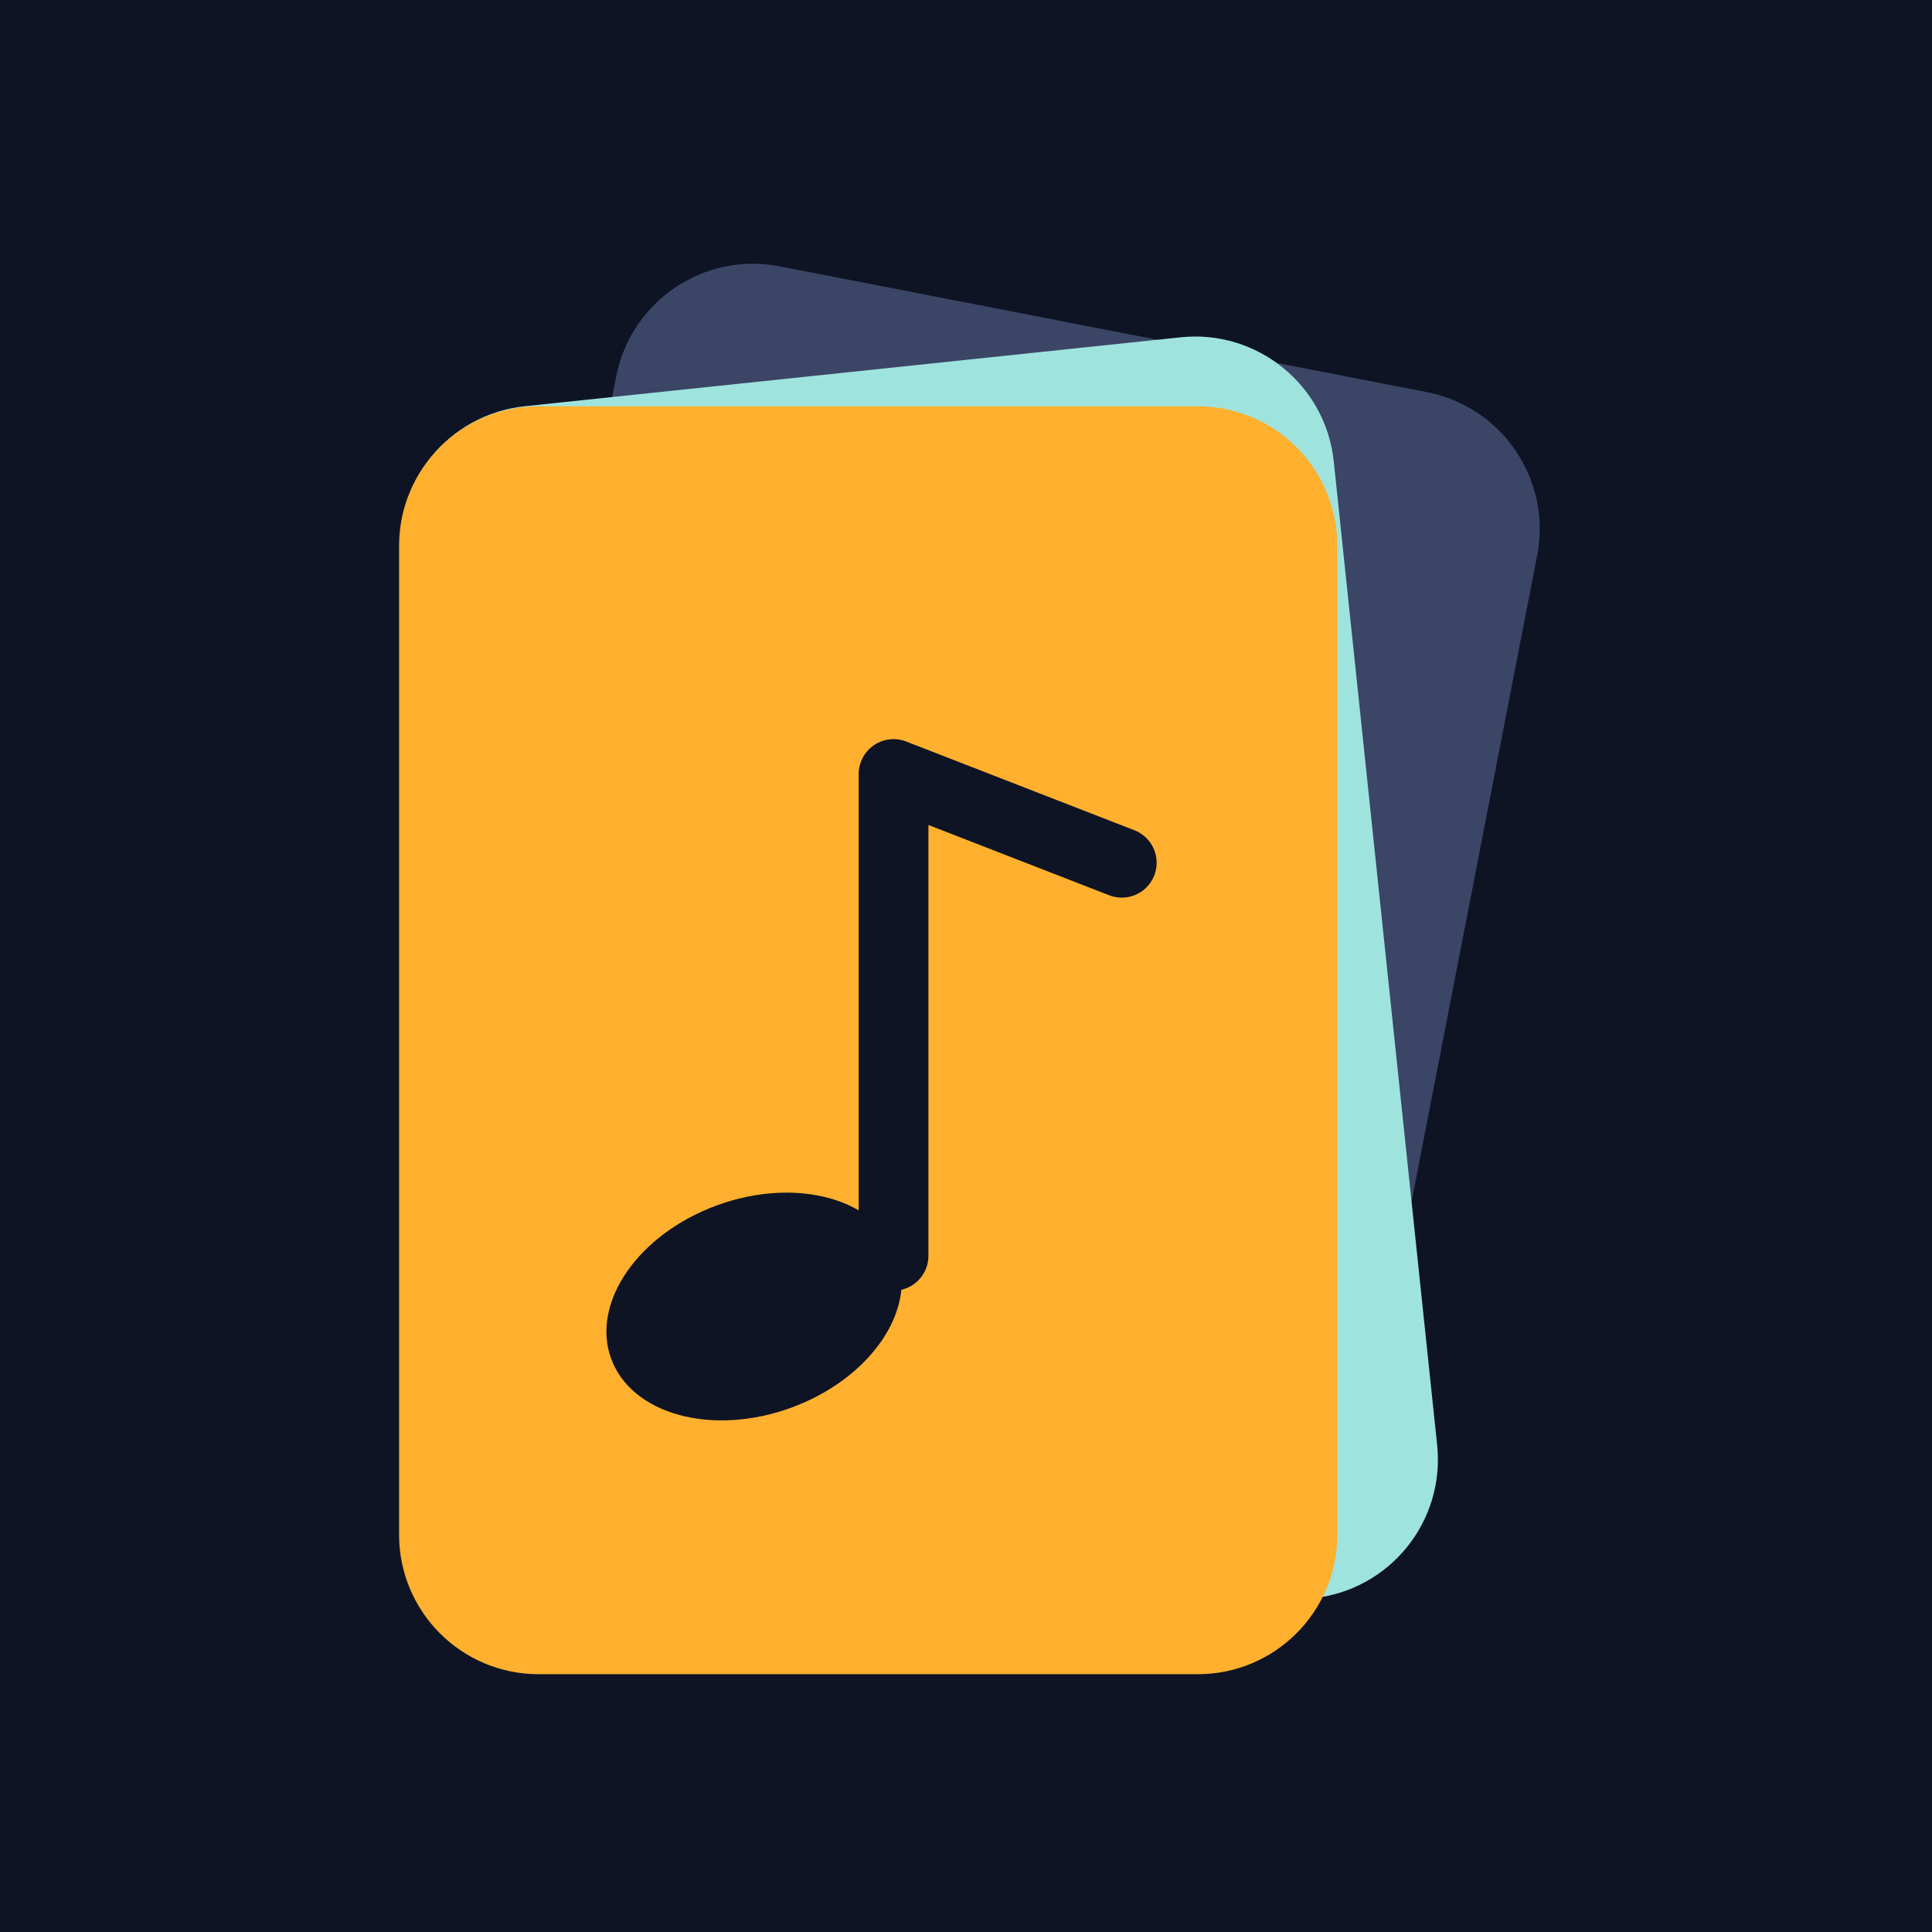
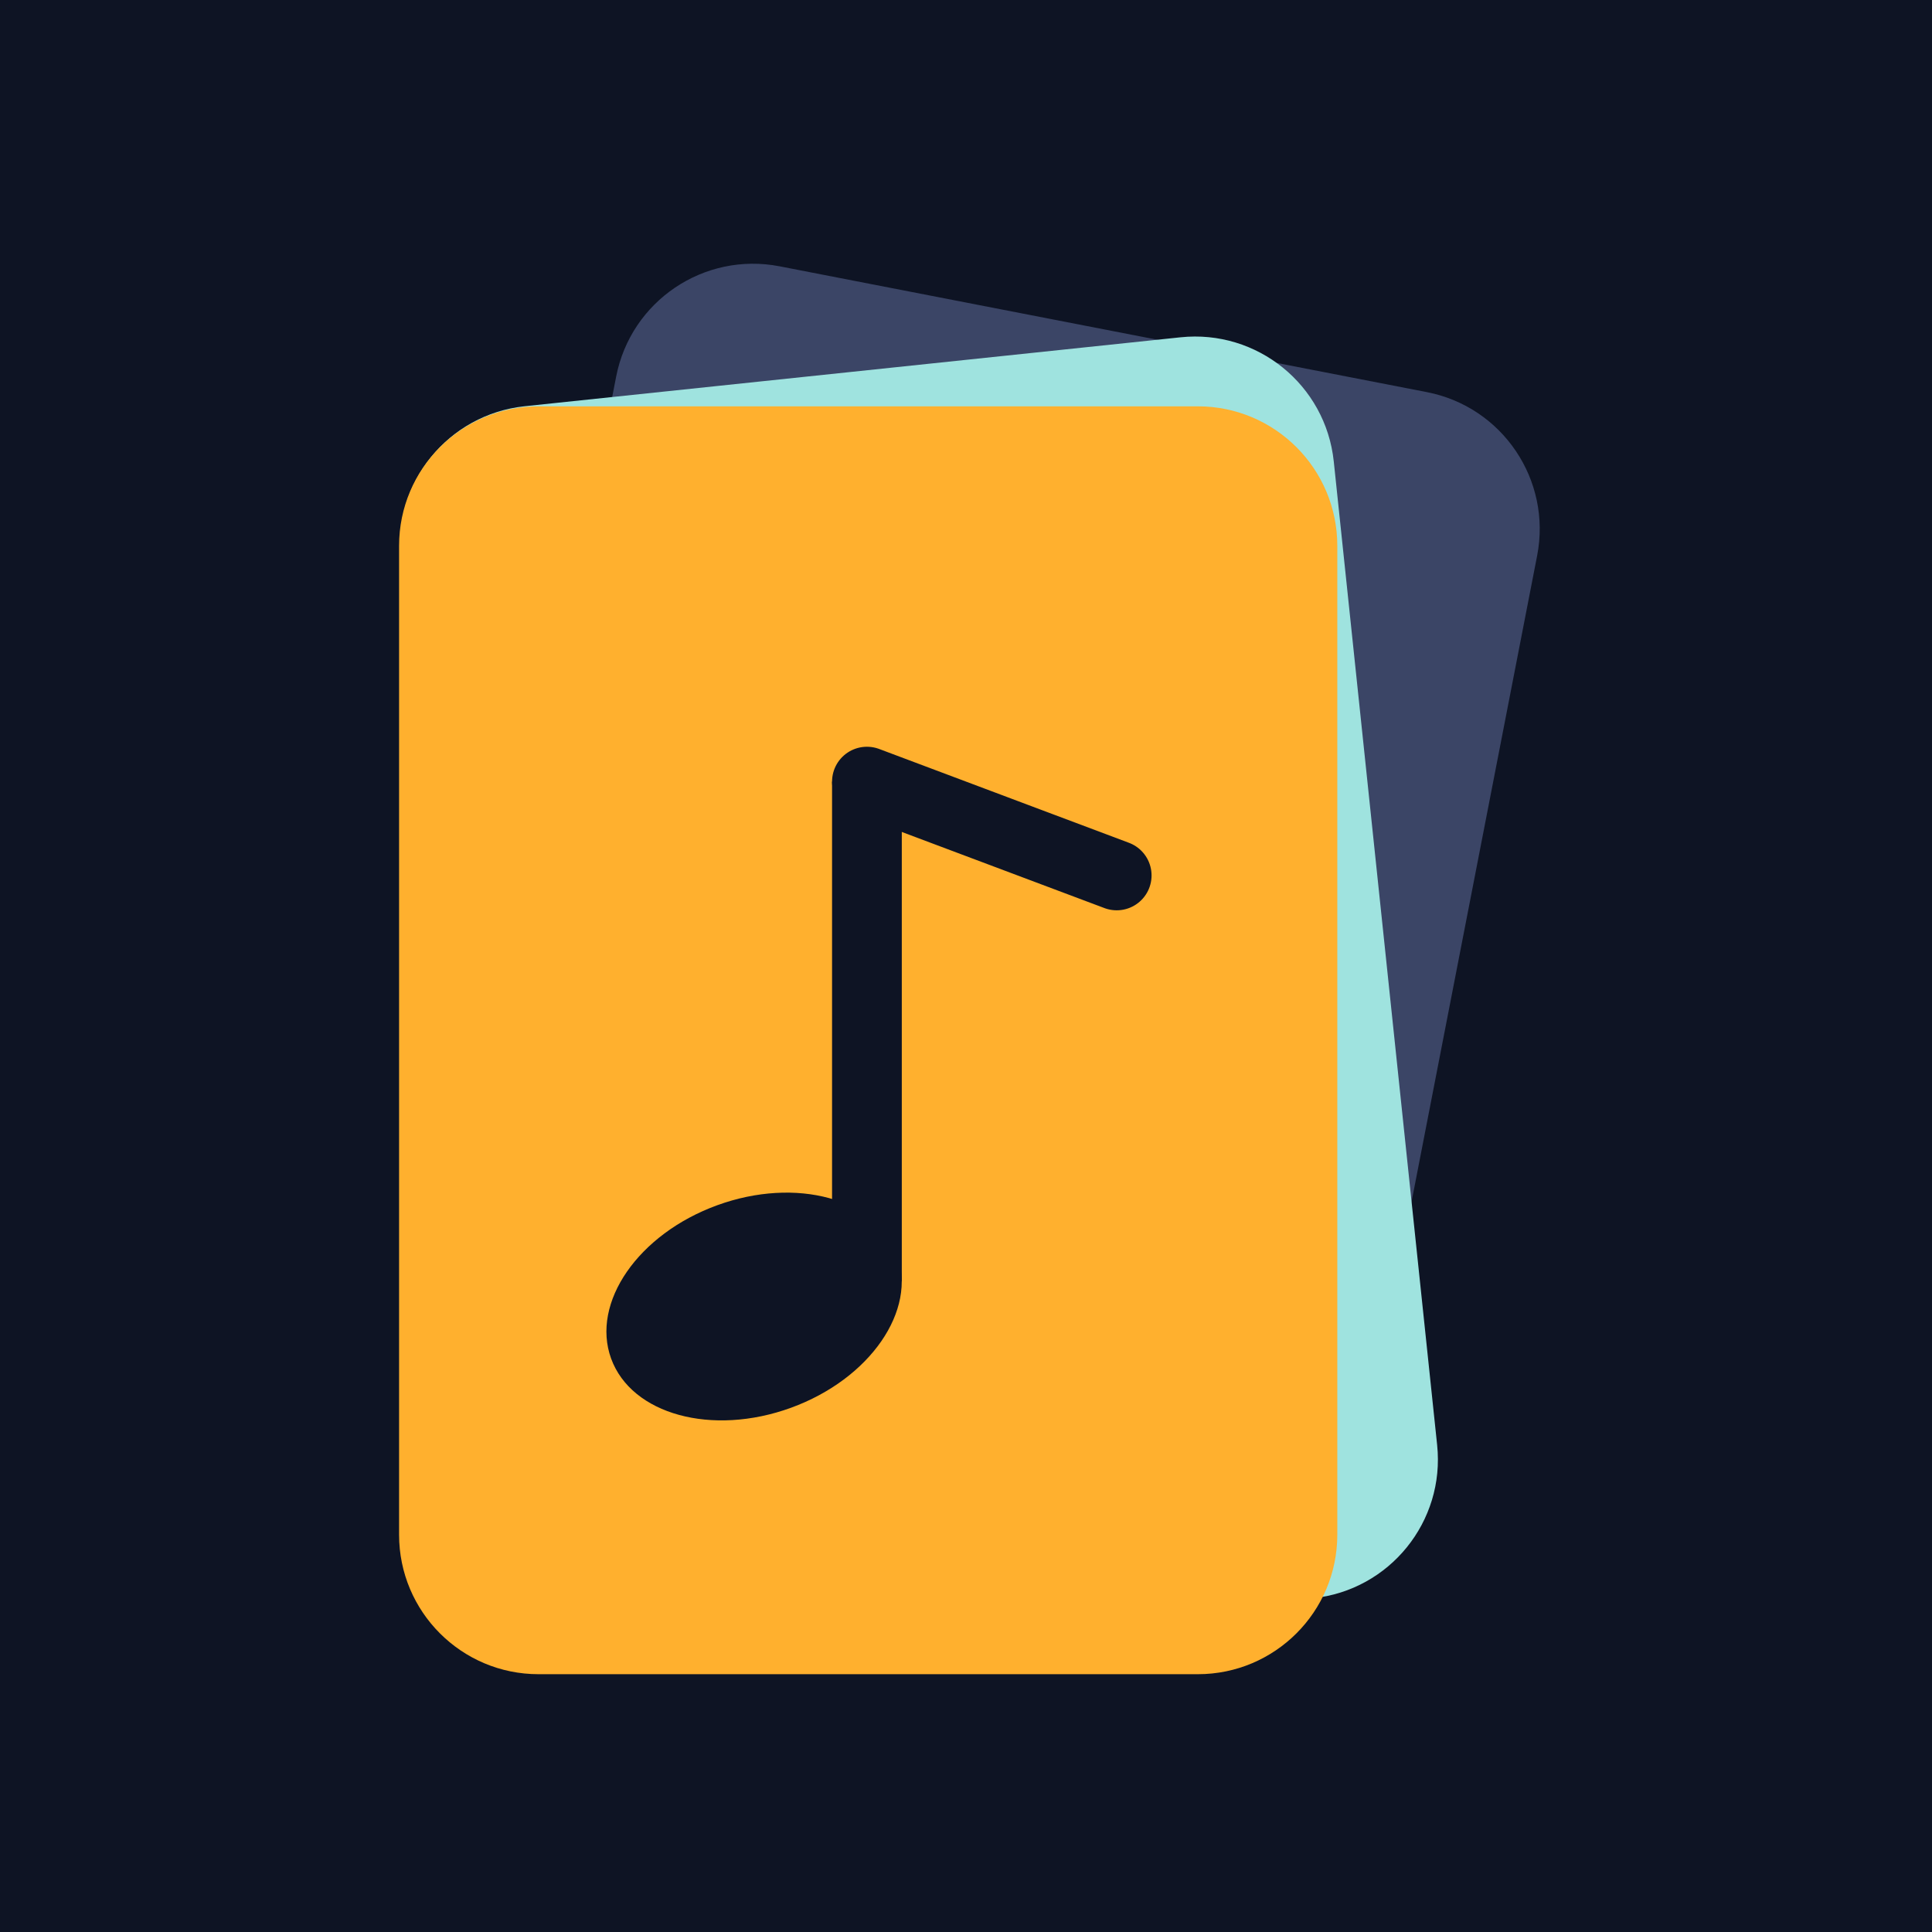
<svg xmlns="http://www.w3.org/2000/svg" width="1024" height="1024" viewBox="0 0 160 160">
  <rect width="160" height="160" fill="#0e1424" />
  <g transform="translate(-10,-1) scale(1.05)">
    <rect x="50" y="26" width="74" height="100" rx="11" fill="#3b4566" transform="rotate(11 87 76)" />
    <rect x="45" y="30" width="74" height="100" rx="11" fill="#9fe3df" transform="rotate(-6 82 80)" />
    <rect x="41" y="33" width="74" height="100" rx="11" fill="#ffb02e" />
+     <rect x="75.15" y="62.6" width="5.5" height="39.4" fill="#0e1424" />
    <ellipse cx="69" cy="104" rx="12" ry="8.5" fill="#0e1424" transform="rotate(-20 69 104)" />
-     <path d="M80 100 V62 L98 69" fill="none" stroke="#0e1424" stroke-width="5.5" stroke-linecap="round" stroke-linejoin="round" />
+     <path d="M77.9 62.6 L97.6 70" fill="none" stroke="#0e1424" stroke-width="5.5" stroke-linecap="round" />
  </g>
</svg>
